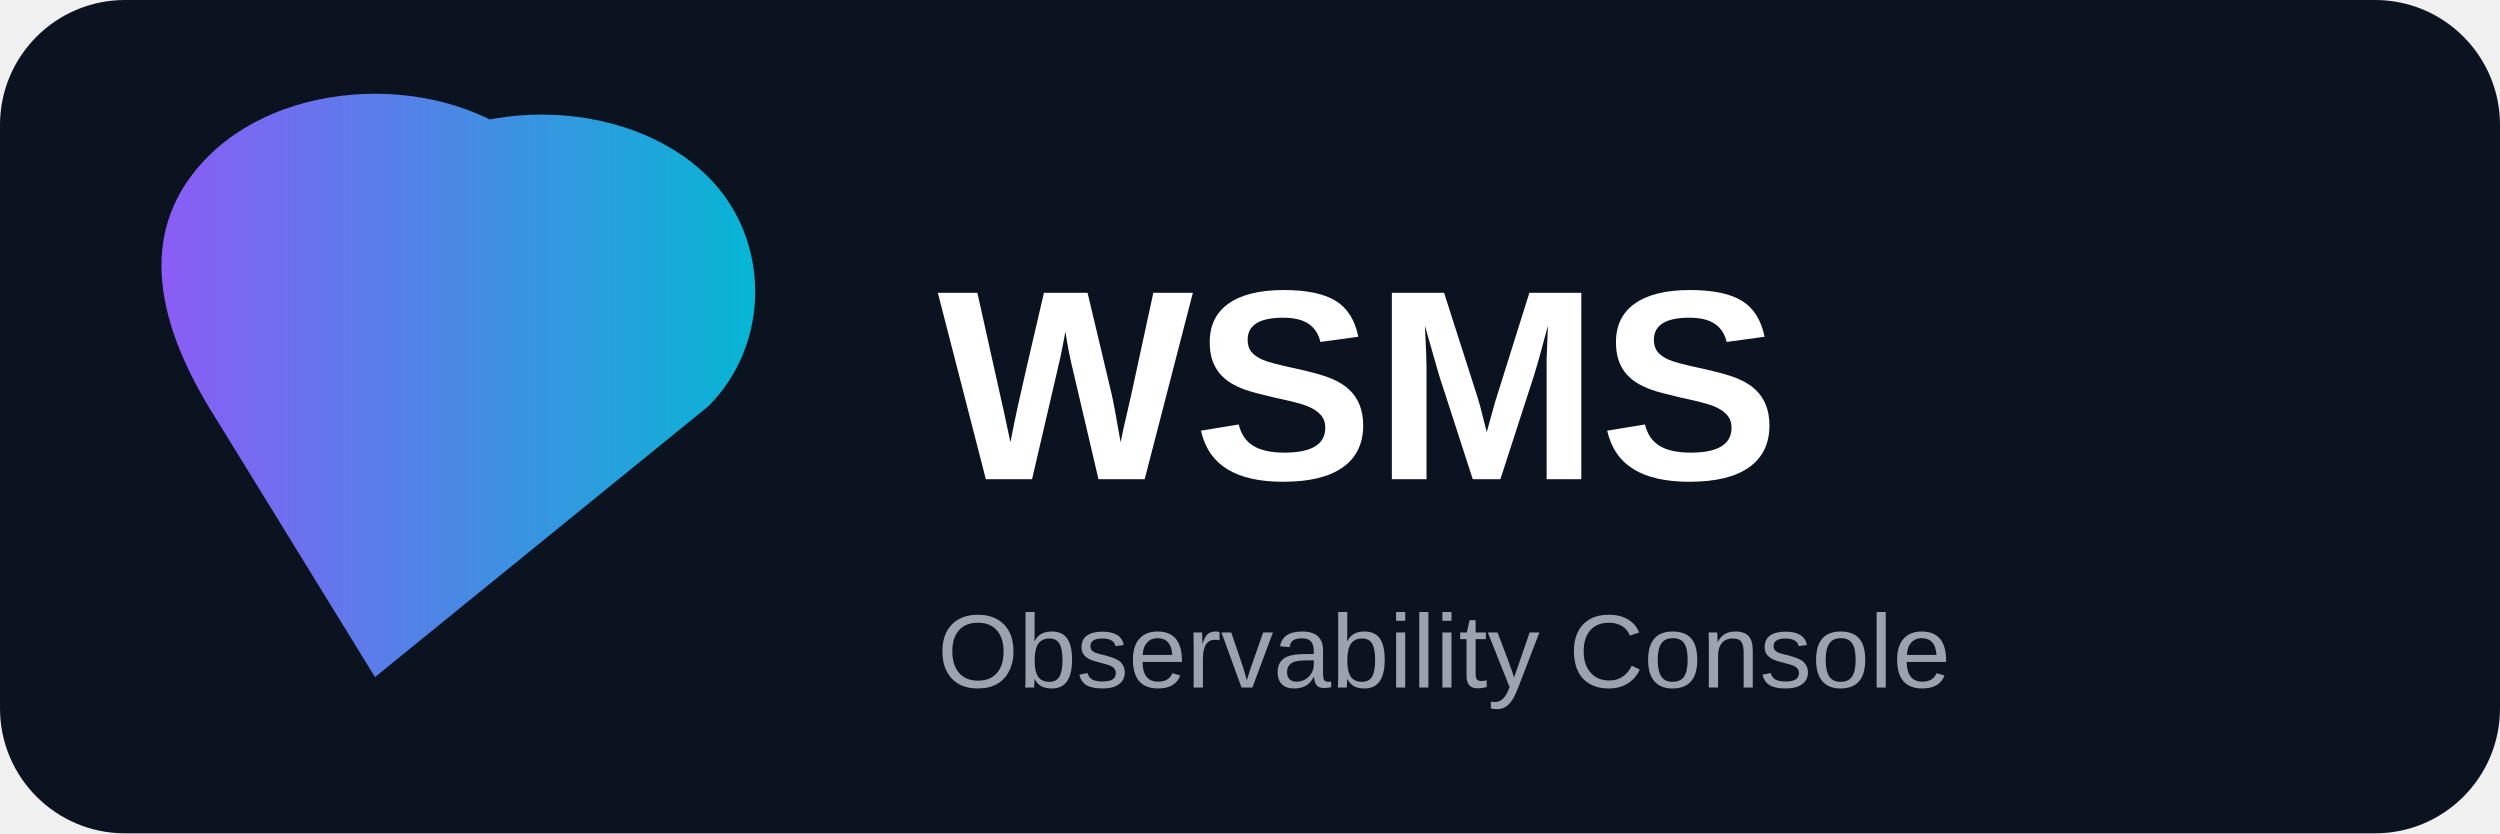
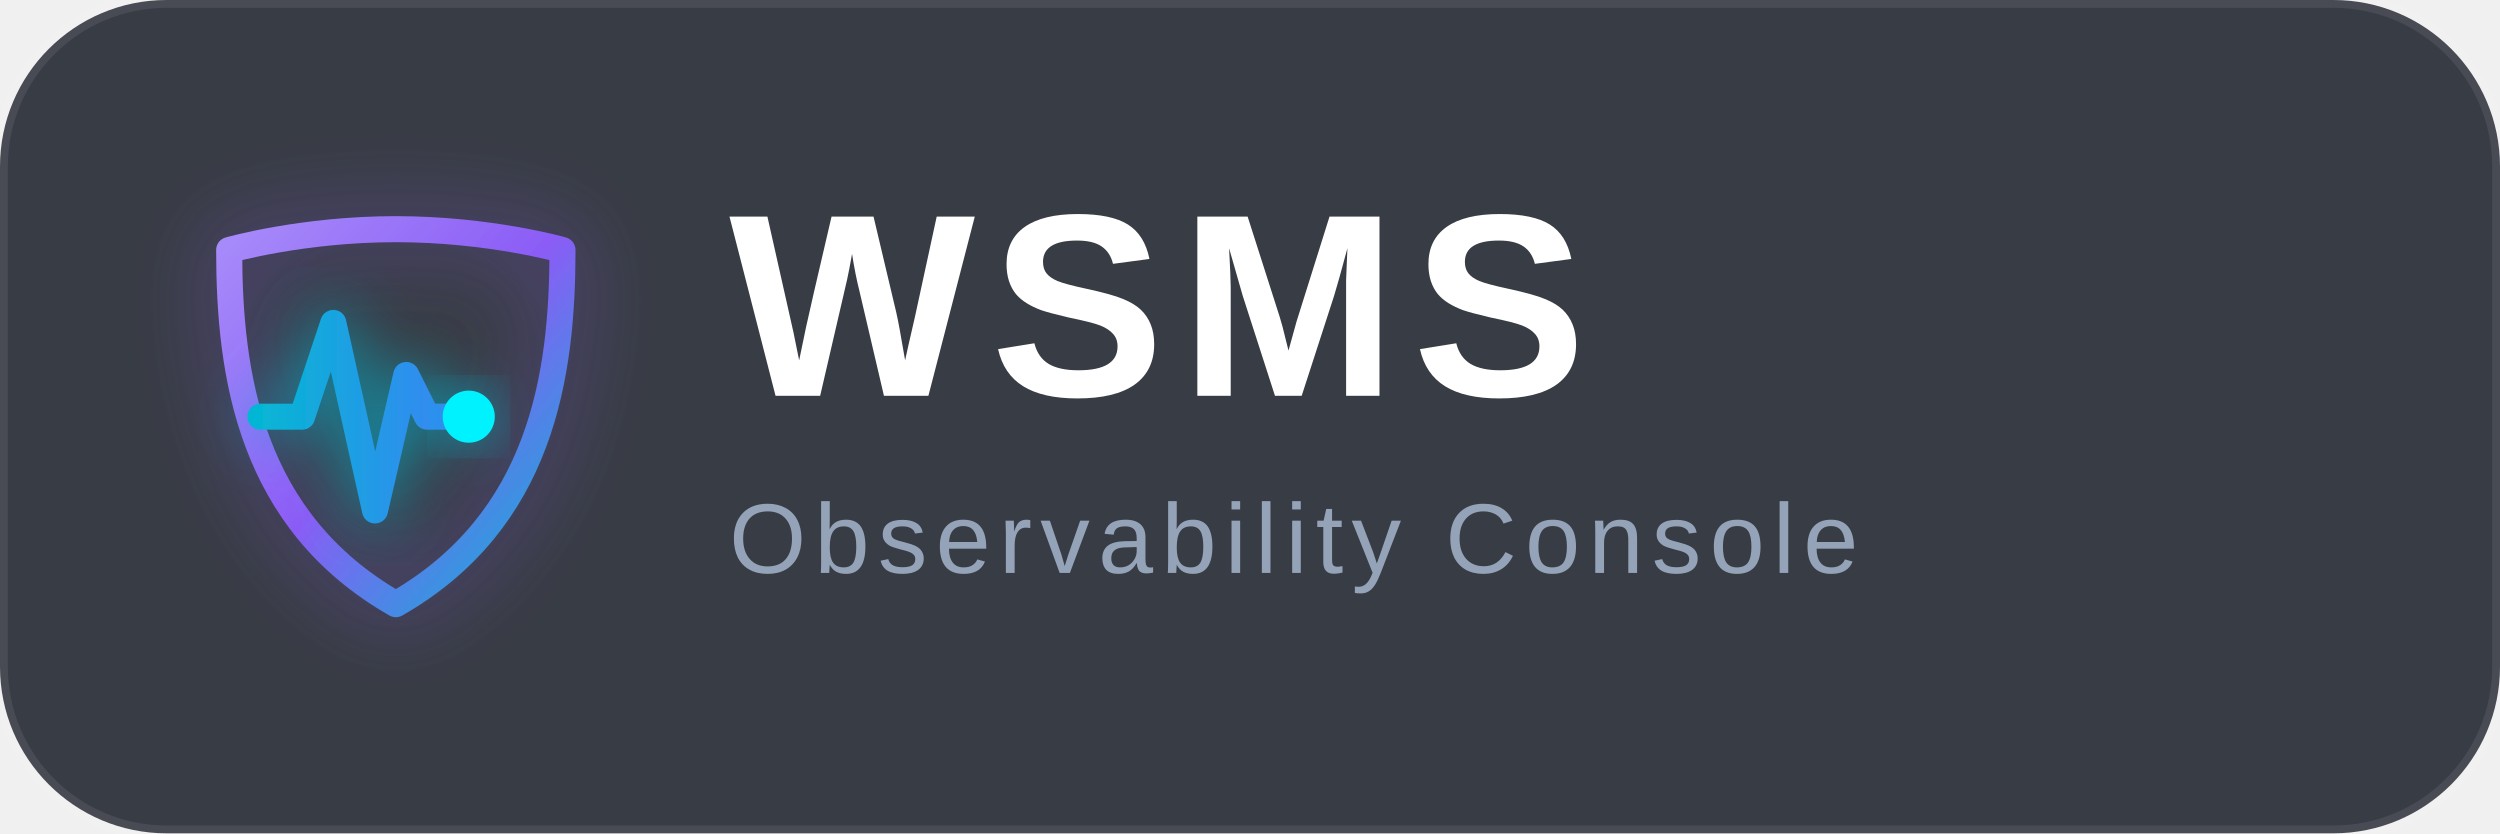
<svg xmlns="http://www.w3.org/2000/svg" width="120" height="40" viewBox="0 0 240 80" role="img" aria-label="WSMS logo">
  <defs>
-     <linearGradient id="g" x1="0" x2="1">
-       <stop offset="0" stop-color="#8b5cf6" />
-       <stop offset="1" stop-color="#06b6d4" />
+     <linearGradient id="g" x1="0" y1="0" x2="1" y2="1">
+       <stop offset="0%" stop-color="#a78bfa" />
+       <stop offset="50%" stop-color="#8b5cf6" />
+       <stop offset="100%" stop-color="#06b6d4" />
    </linearGradient>
+     <linearGradient id="pulseGlow" x1="0" y1="0" x2="1" y2="0">
+       <stop offset="0%" stop-color="#06b6d4" />
+       <stop offset="100%" stop-color="#3b82f6" />
+     </linearGradient>
+     <filter id="glow" x="-30%" y="-30%" width="160%" height="160%">
+       <feDropShadow dx="0" dy="0" stdDeviation="3" flood-color="#06b6d4" flood-opacity="0.8" />
+     </filter>
+     <filter id="shieldGlow" x="-30%" y="-30%" width="160%" height="160%">
+       <feDropShadow dx="0" dy="0" stdDeviation="4" flood-color="#8b5cf6" flood-opacity="0.5" />
+     </filter>
  </defs>
-   <rect rx="12" width="240" height="80" fill="#0b1220" />
-   <g transform="translate(18,12)">
-     <path d="M18 5c8-8 24-8 32 0 6 6 6 16 0 22L18 53 2 27C-4 17-4 9 2 3 10-5 26-5 34 3z" fill="url(#g)" />
-     <text x="72" y="34" font-family="Outfit, Arial, sans-serif" font-size="26" fill="#fff" font-weight="700">WSMS</text>
-     <text x="72" y="54" font-family="Outfit, Arial, sans-serif" font-size="10" fill="#9ca3af">Observability Console</text>
-   </g>
+   <rect rx="16" width="240" height="80" fill="rgba(11, 15, 26, 0.8)" stroke="rgba(255, 255, 255, 0.08)" stroke-width="1.5" />
+   <path d="M 38 22 C 47 22 54 24 54 24 C 54 36 52 50 38 58 C 24 50 22 36 22 24 C 22 24 29 22 38 22 Z" fill="none" stroke="url(#g)" stroke-width="2.5" stroke-linejoin="round" filter="url(#shieldGlow)" />
+   <path d="M 25 40 h 4 l 3 -9 l 4 18 l 3 -13 l 2 4 h 4" fill="none" stroke="url(#pulseGlow)" stroke-width="2.5" stroke-linecap="round" stroke-linejoin="round" filter="url(#glow)" />
+   <circle cx="45" cy="40" r="2.5" fill="#00f2fe" filter="url(#glow)" />
+   <text x="70" y="38" font-family="Outfit, Arial, sans-serif" font-size="25" fill="#ffffff" font-weight="800" letter-spacing="1.5">WSMS</text>
+   <text x="70" y="55" font-family="Outfit, Arial, sans-serif" font-size="9.5" fill="#94a3b8" font-weight="500" letter-spacing="0.8">Observability Console</text>
</svg>
